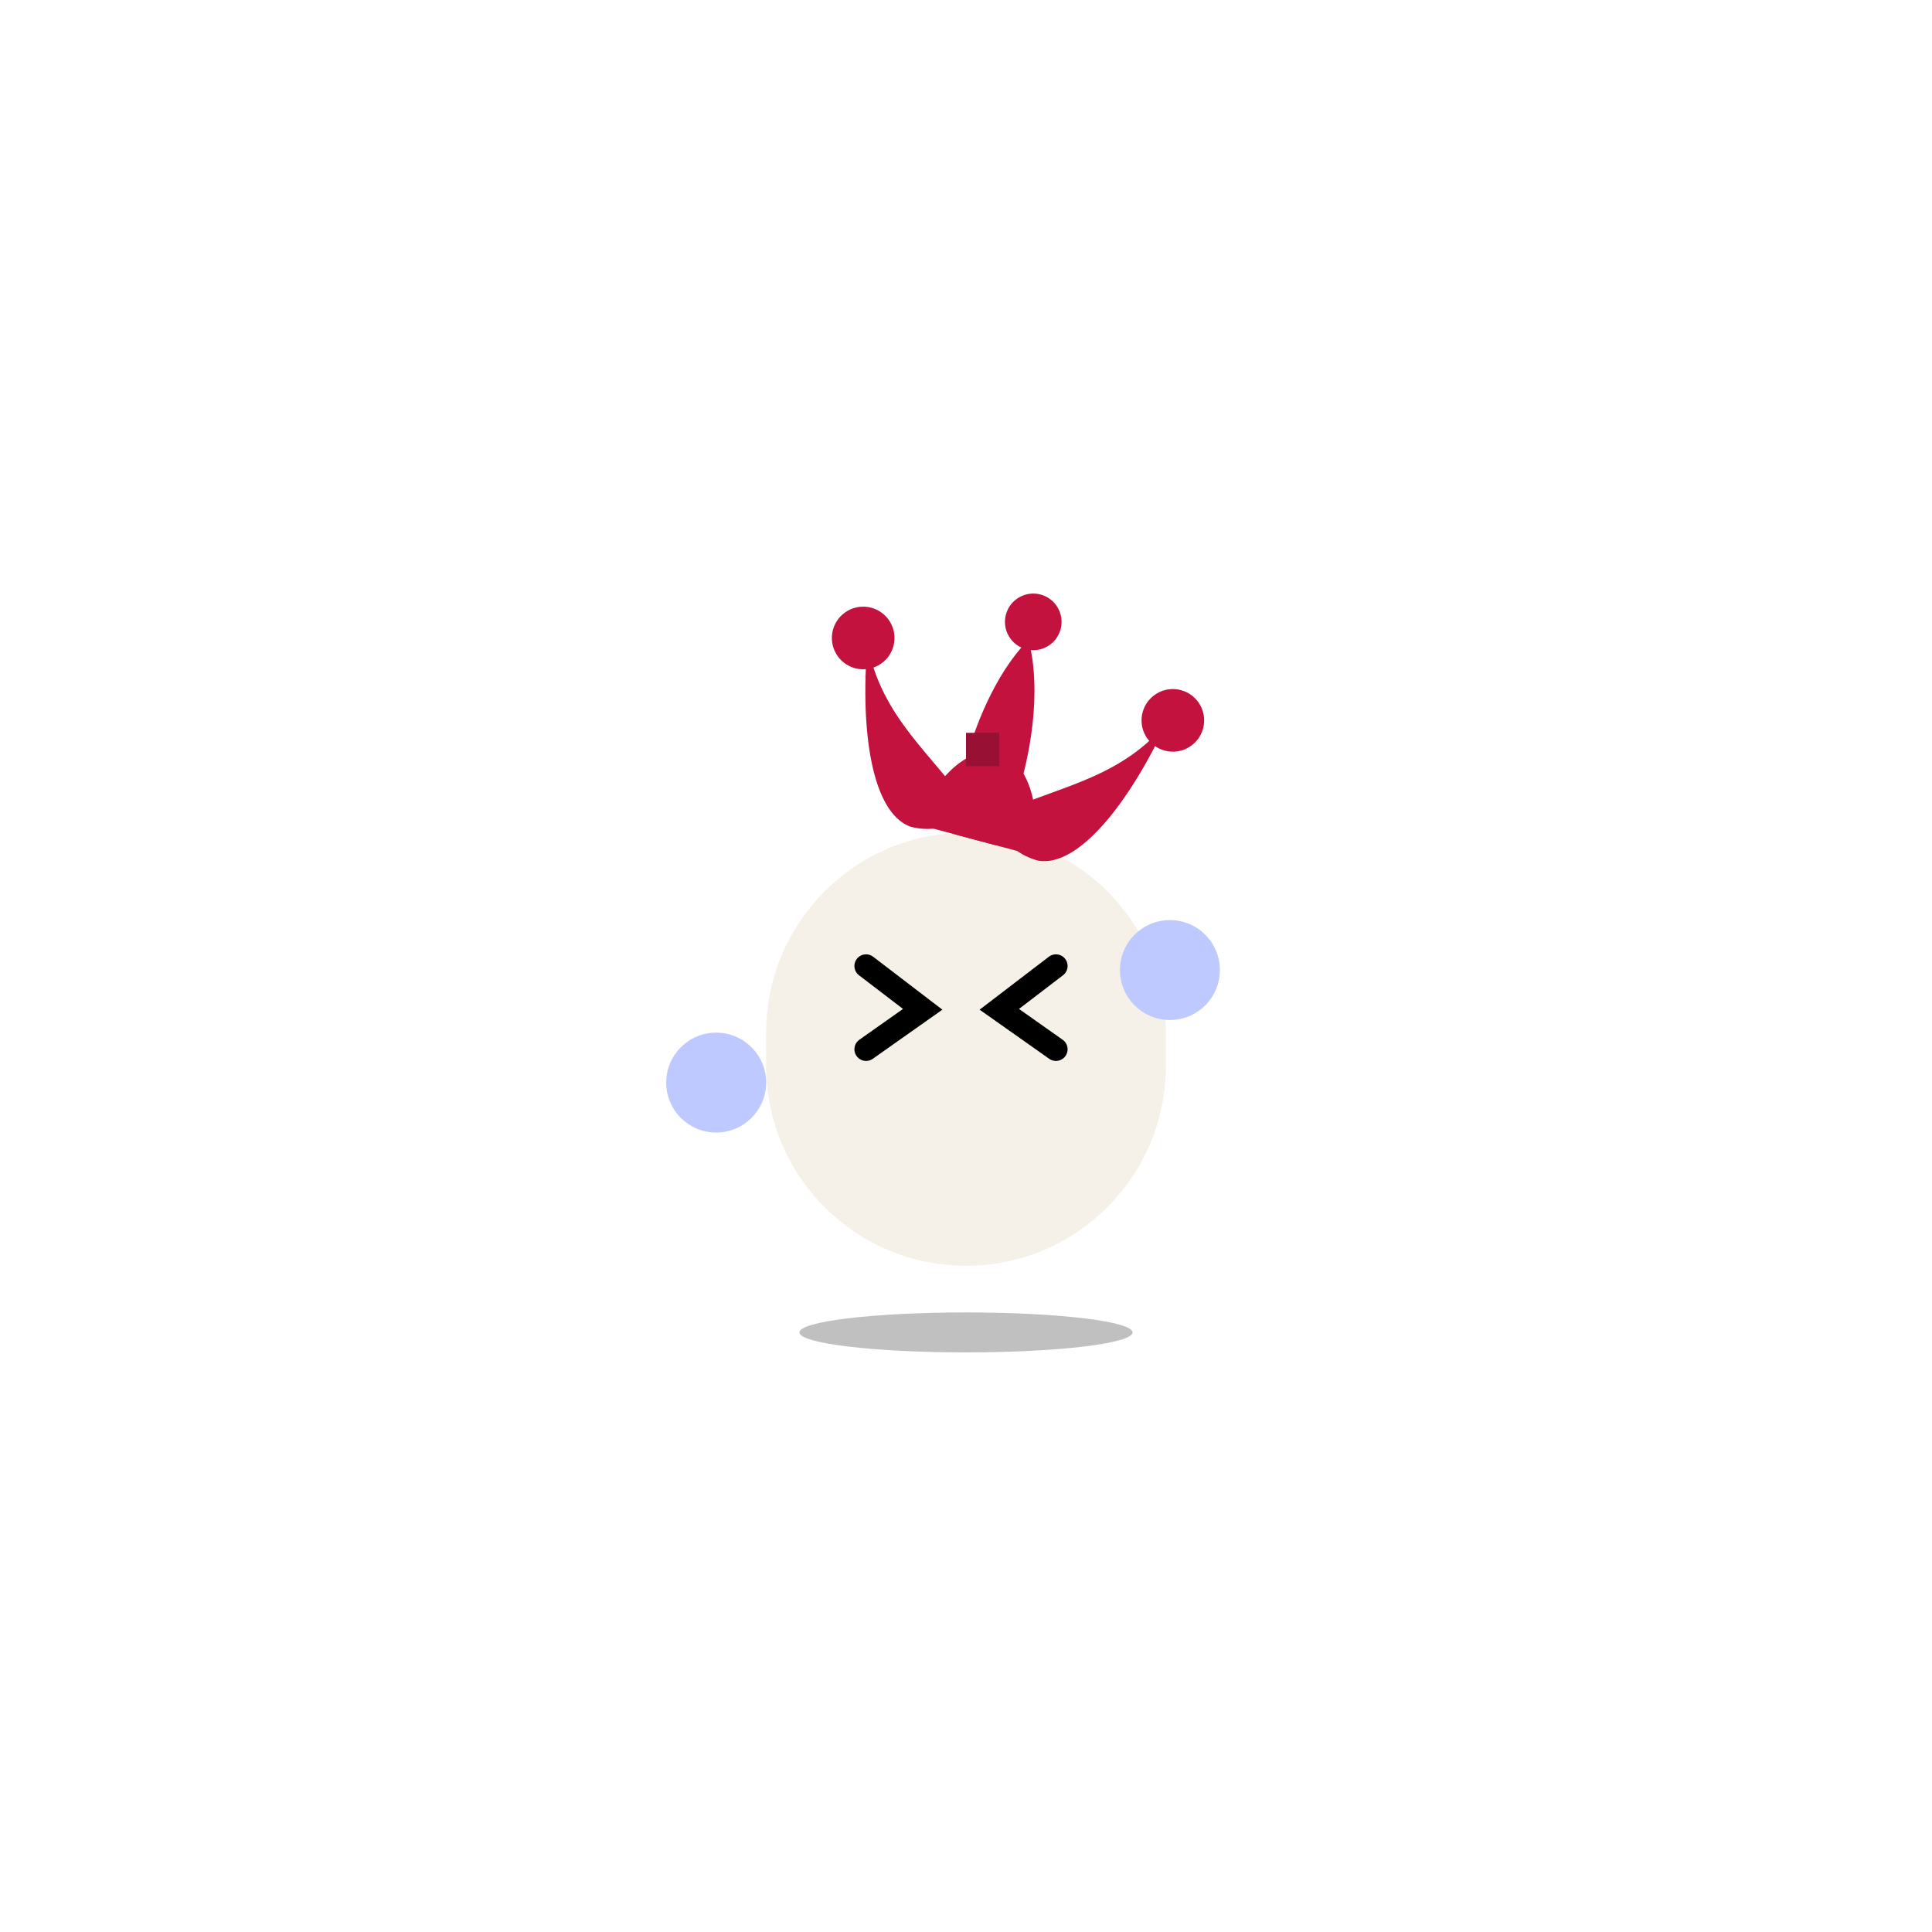
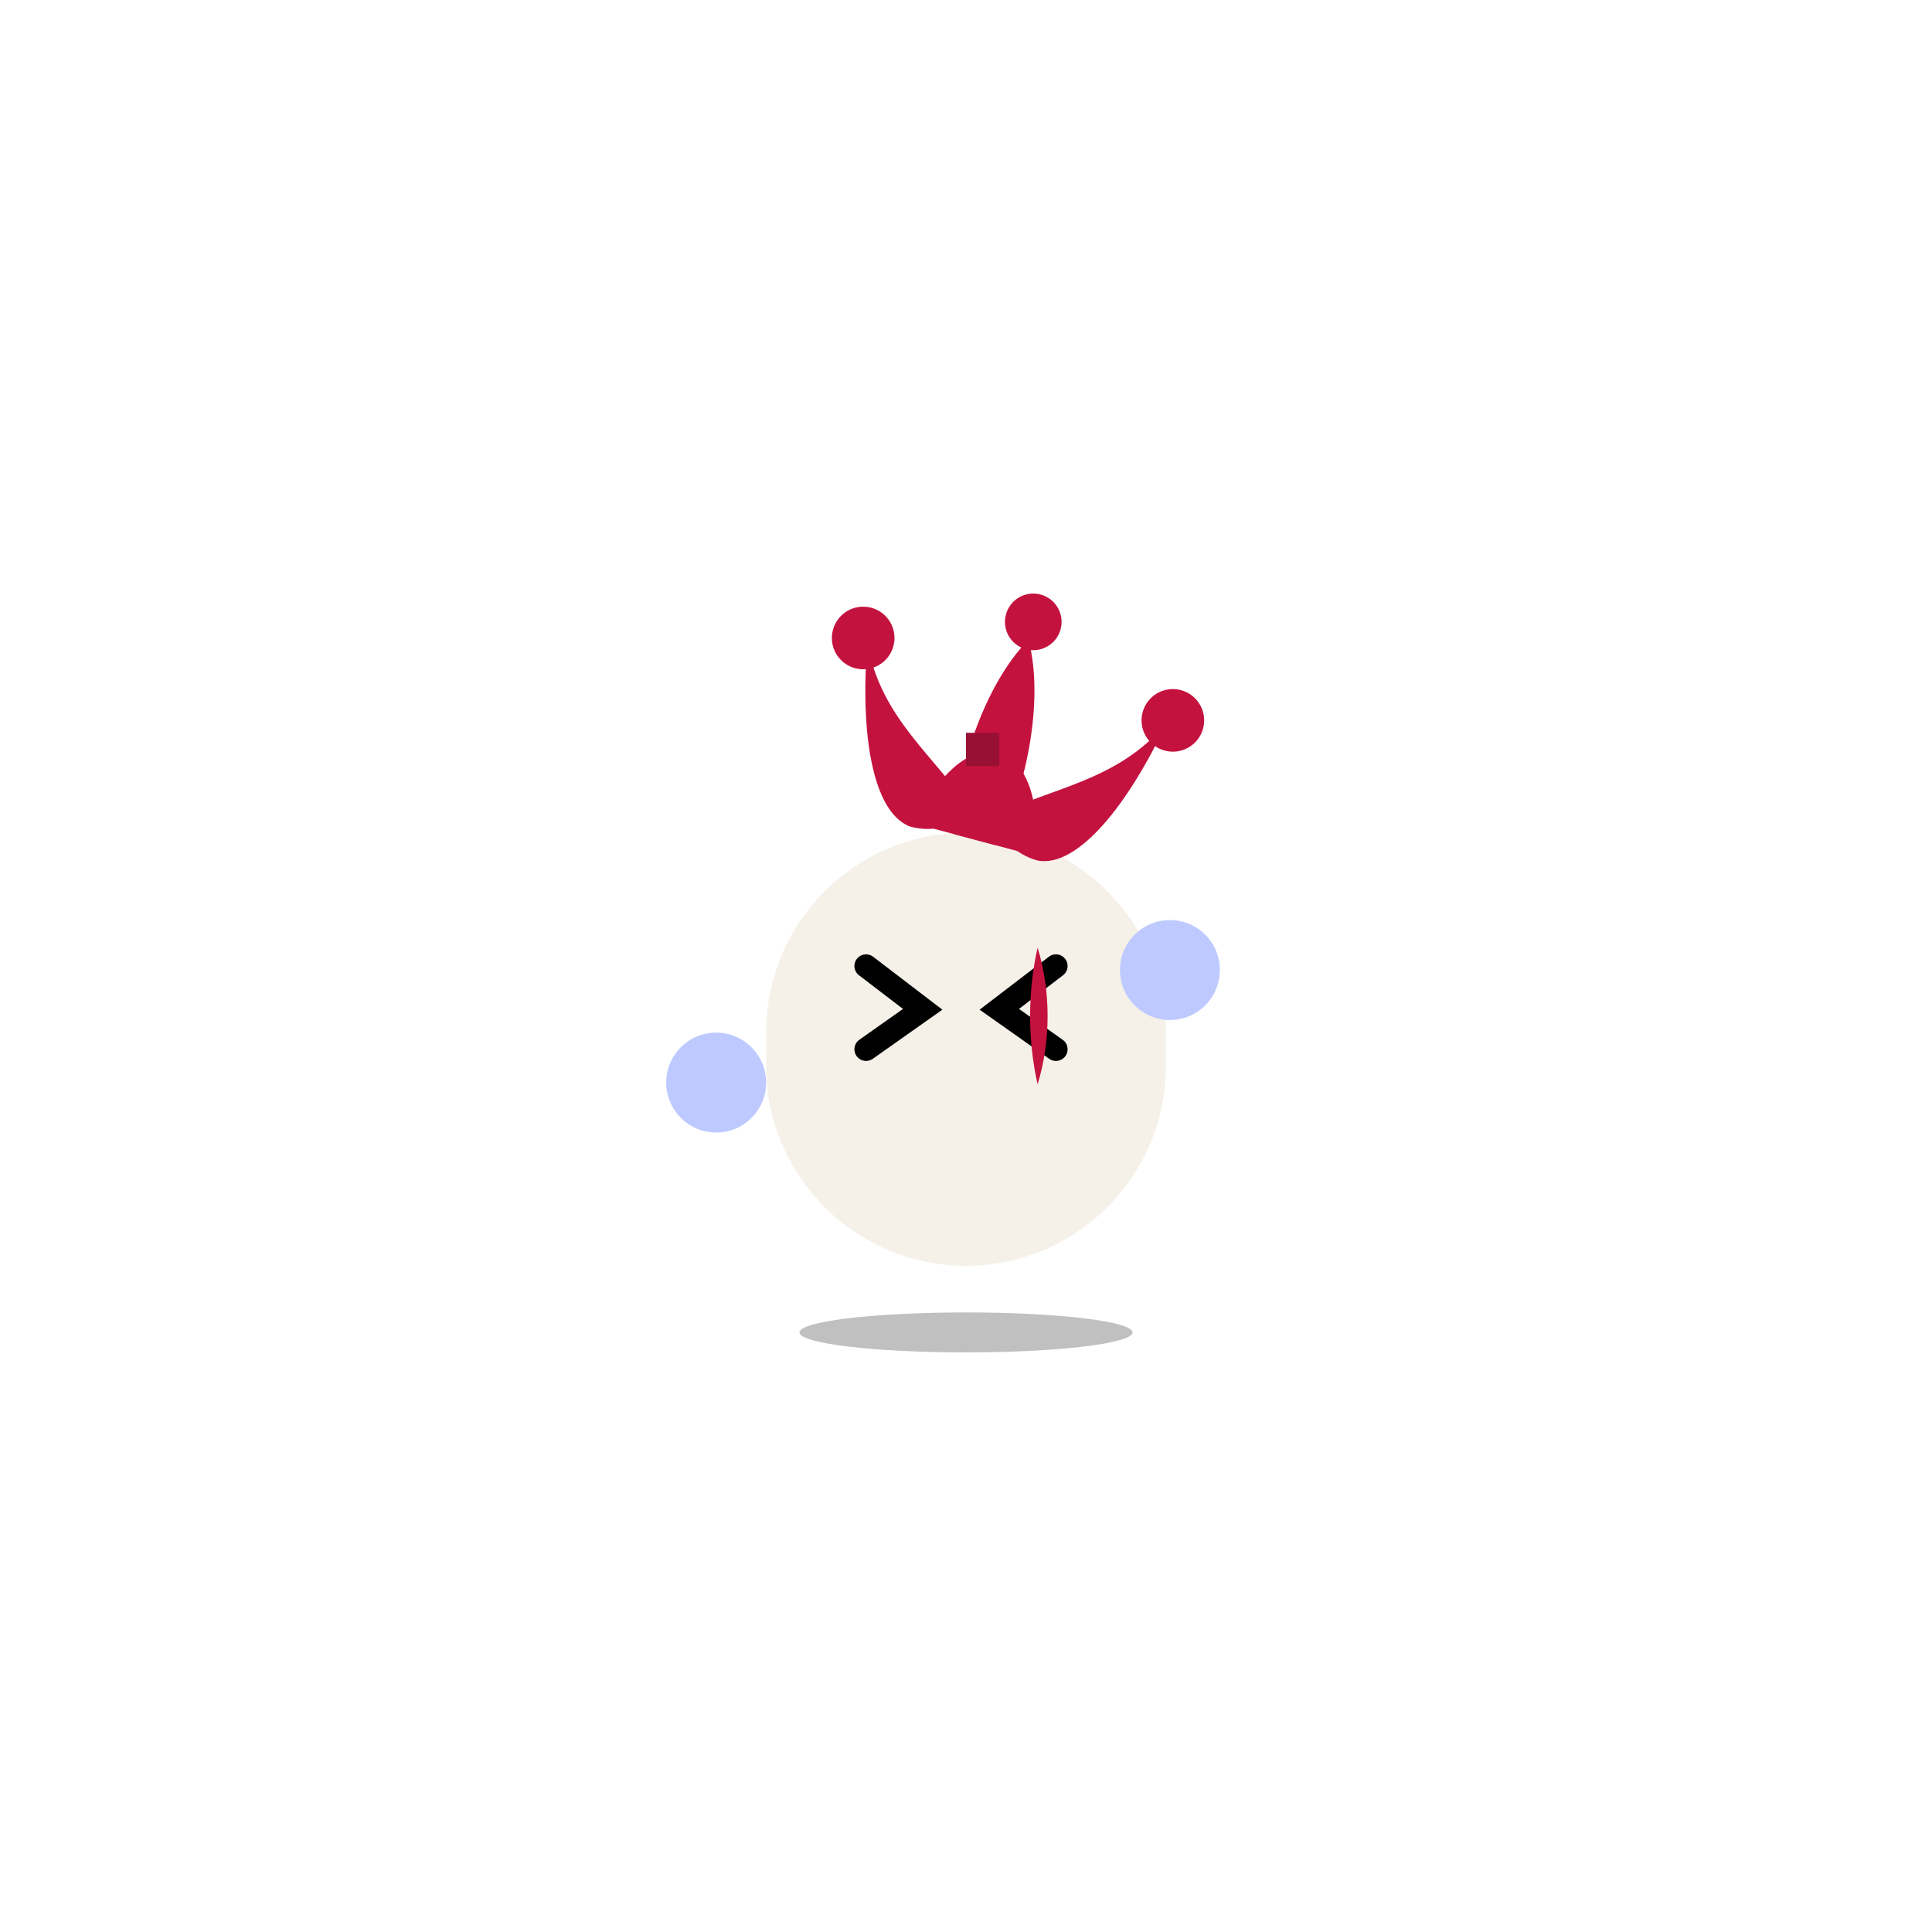
<svg xmlns="http://www.w3.org/2000/svg" viewBox="-18 -18 58 58" width="500" height="500" fill="none">
  <defs>
    <style>
    .drag-all { transform-origin:11px 13px; animation:drag-stretch .4s ease-in-out infinite alternate; }
    .drag-hat { transform-origin:12px 5px; animation:drag-hat-wobble .35s ease-in-out infinite alternate; }
    .drag-shadow { transform-origin:11px 22px; animation:drag-shadow .4s ease-in-out infinite alternate; }
    @keyframes drag-stretch { from{transform:translateY(-2px) scaleY(1.12) scaleX(.92)} to{transform:translateY(1px) scaleY(.9) scaleX(1.05)} }
    @keyframes drag-hat-wobble { from{transform:rotate(-18deg) translateY(-2px)} to{transform:rotate(5deg) translateY(0)} }
    @keyframes drag-shadow { from{transform:scaleX(.5);opacity:.12} to{transform:scaleX(1.15);opacity:.3} }
  </style>
  </defs>
  <ellipse class="drag-shadow" cx="11" cy="22" rx="5" ry="0.6" fill="#c0c0c0" />
  <g class="drag-all">
    <rect x="2" y="13" width="3" height="3" rx="1.5" fill="#BECAFF" />
    <rect x="5" y="7" width="12" height="13" rx="6" fill="#f5f1e8" />
    <g class="drag-hat">
      <g class="pet-hat" transform="translate(11.42 6.68) rotate(14.9)">
        <path d="M-0.38 -0.28 C-1.76 -1.55 -3.68 -2.22 -4.65 -4.33 C-4.17 -1.66 -3.20 0.55 -1.99 0.67 C-1.28 0.67 -0.70 0.33 -0.38 -0.28 Z" fill="#c4123f" />
        <path d="M0.38 -0.28 C1.76 -1.55 3.68 -2.22 4.65 -4.33 C4.17 -1.66 3.20 0.55 1.99 0.67 C1.28 0.67 0.70 0.33 0.38 -0.28 Z" fill="#c4123f" />
        <path d="M-1.86 0.55 C-1.28 -3.05 1.28 -3.05 1.86 0.55 Z" fill="#c4123f" />
        <path d="M0 -5.66 C-0.96 -4.00 -1.09 -1.11 -0.64 0.55 L0.64 0.55 C1.09 -1.11 0.96 -4.00 0 -5.66 Z" fill="#c4123f" />
        <circle cx="-4.81" cy="-4.44" r="0.94" fill="#c4123f" />
        <circle cx="4.81" cy="-4.44" r="0.94" fill="#c4123f" />
        <circle cx="0" cy="-6.22" r="0.85" fill="#c4123f" />
      </g>
      <rect x="11" y="4" width="1" height="1" fill="#981033" />
    </g>
    <path d="M13.7 13.5L12 12.3L13.7 11" stroke="black" stroke-width="0.7" stroke-linecap="round" fill="none" />
    <path d="M8 11L9.7 12.3L8 13.5" stroke="black" stroke-width="0.7" stroke-linecap="round" fill="none" />
+     <path d="M13.15 10.45 C13.55 11.75 13.55 13.25 13.15 14.55 C12.85 13.25 12.85 11.75 13.15 10.45 Z" fill="#c4123f" />
    <path d="M16.058 10.063C16.643 9.476 17.592 9.474 18.18 10.058C18.767 10.643 18.769 11.592 18.184 12.18C17.6 12.767 16.65 12.769 16.063 12.184C15.476 11.6 15.474 10.65 16.058 10.063Z" fill="#BECAFF" />
  </g>
</svg>
